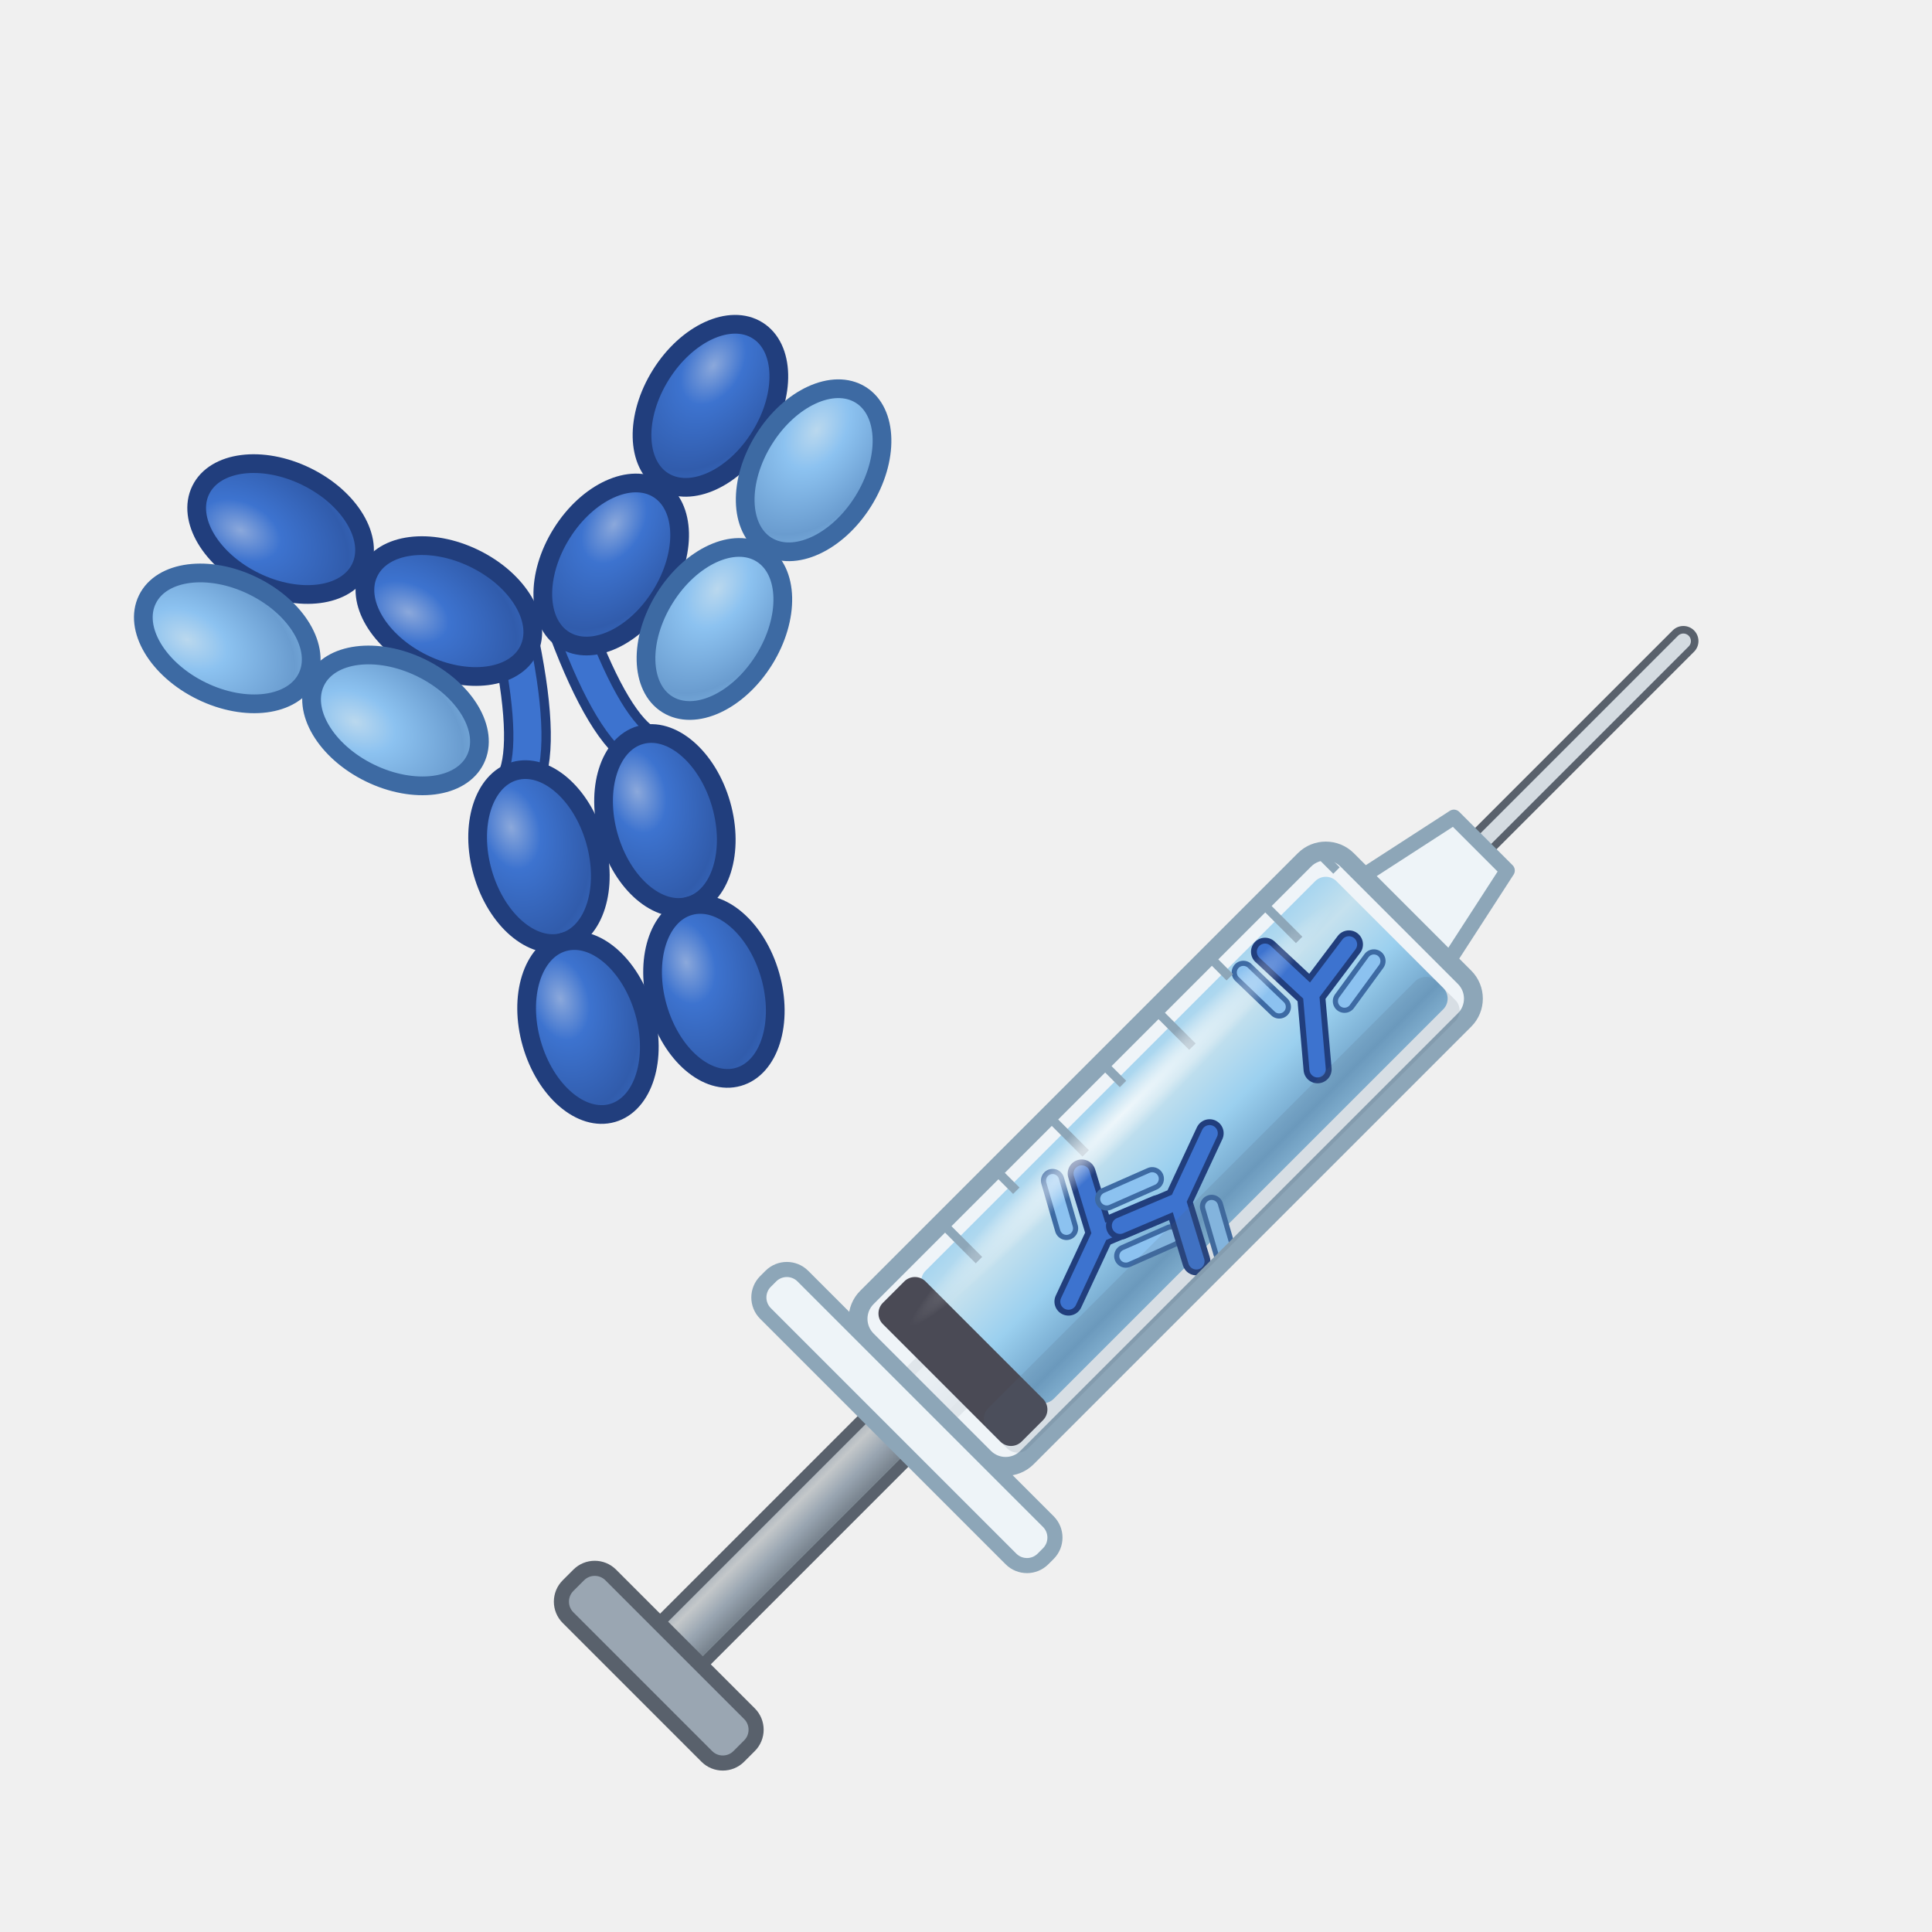
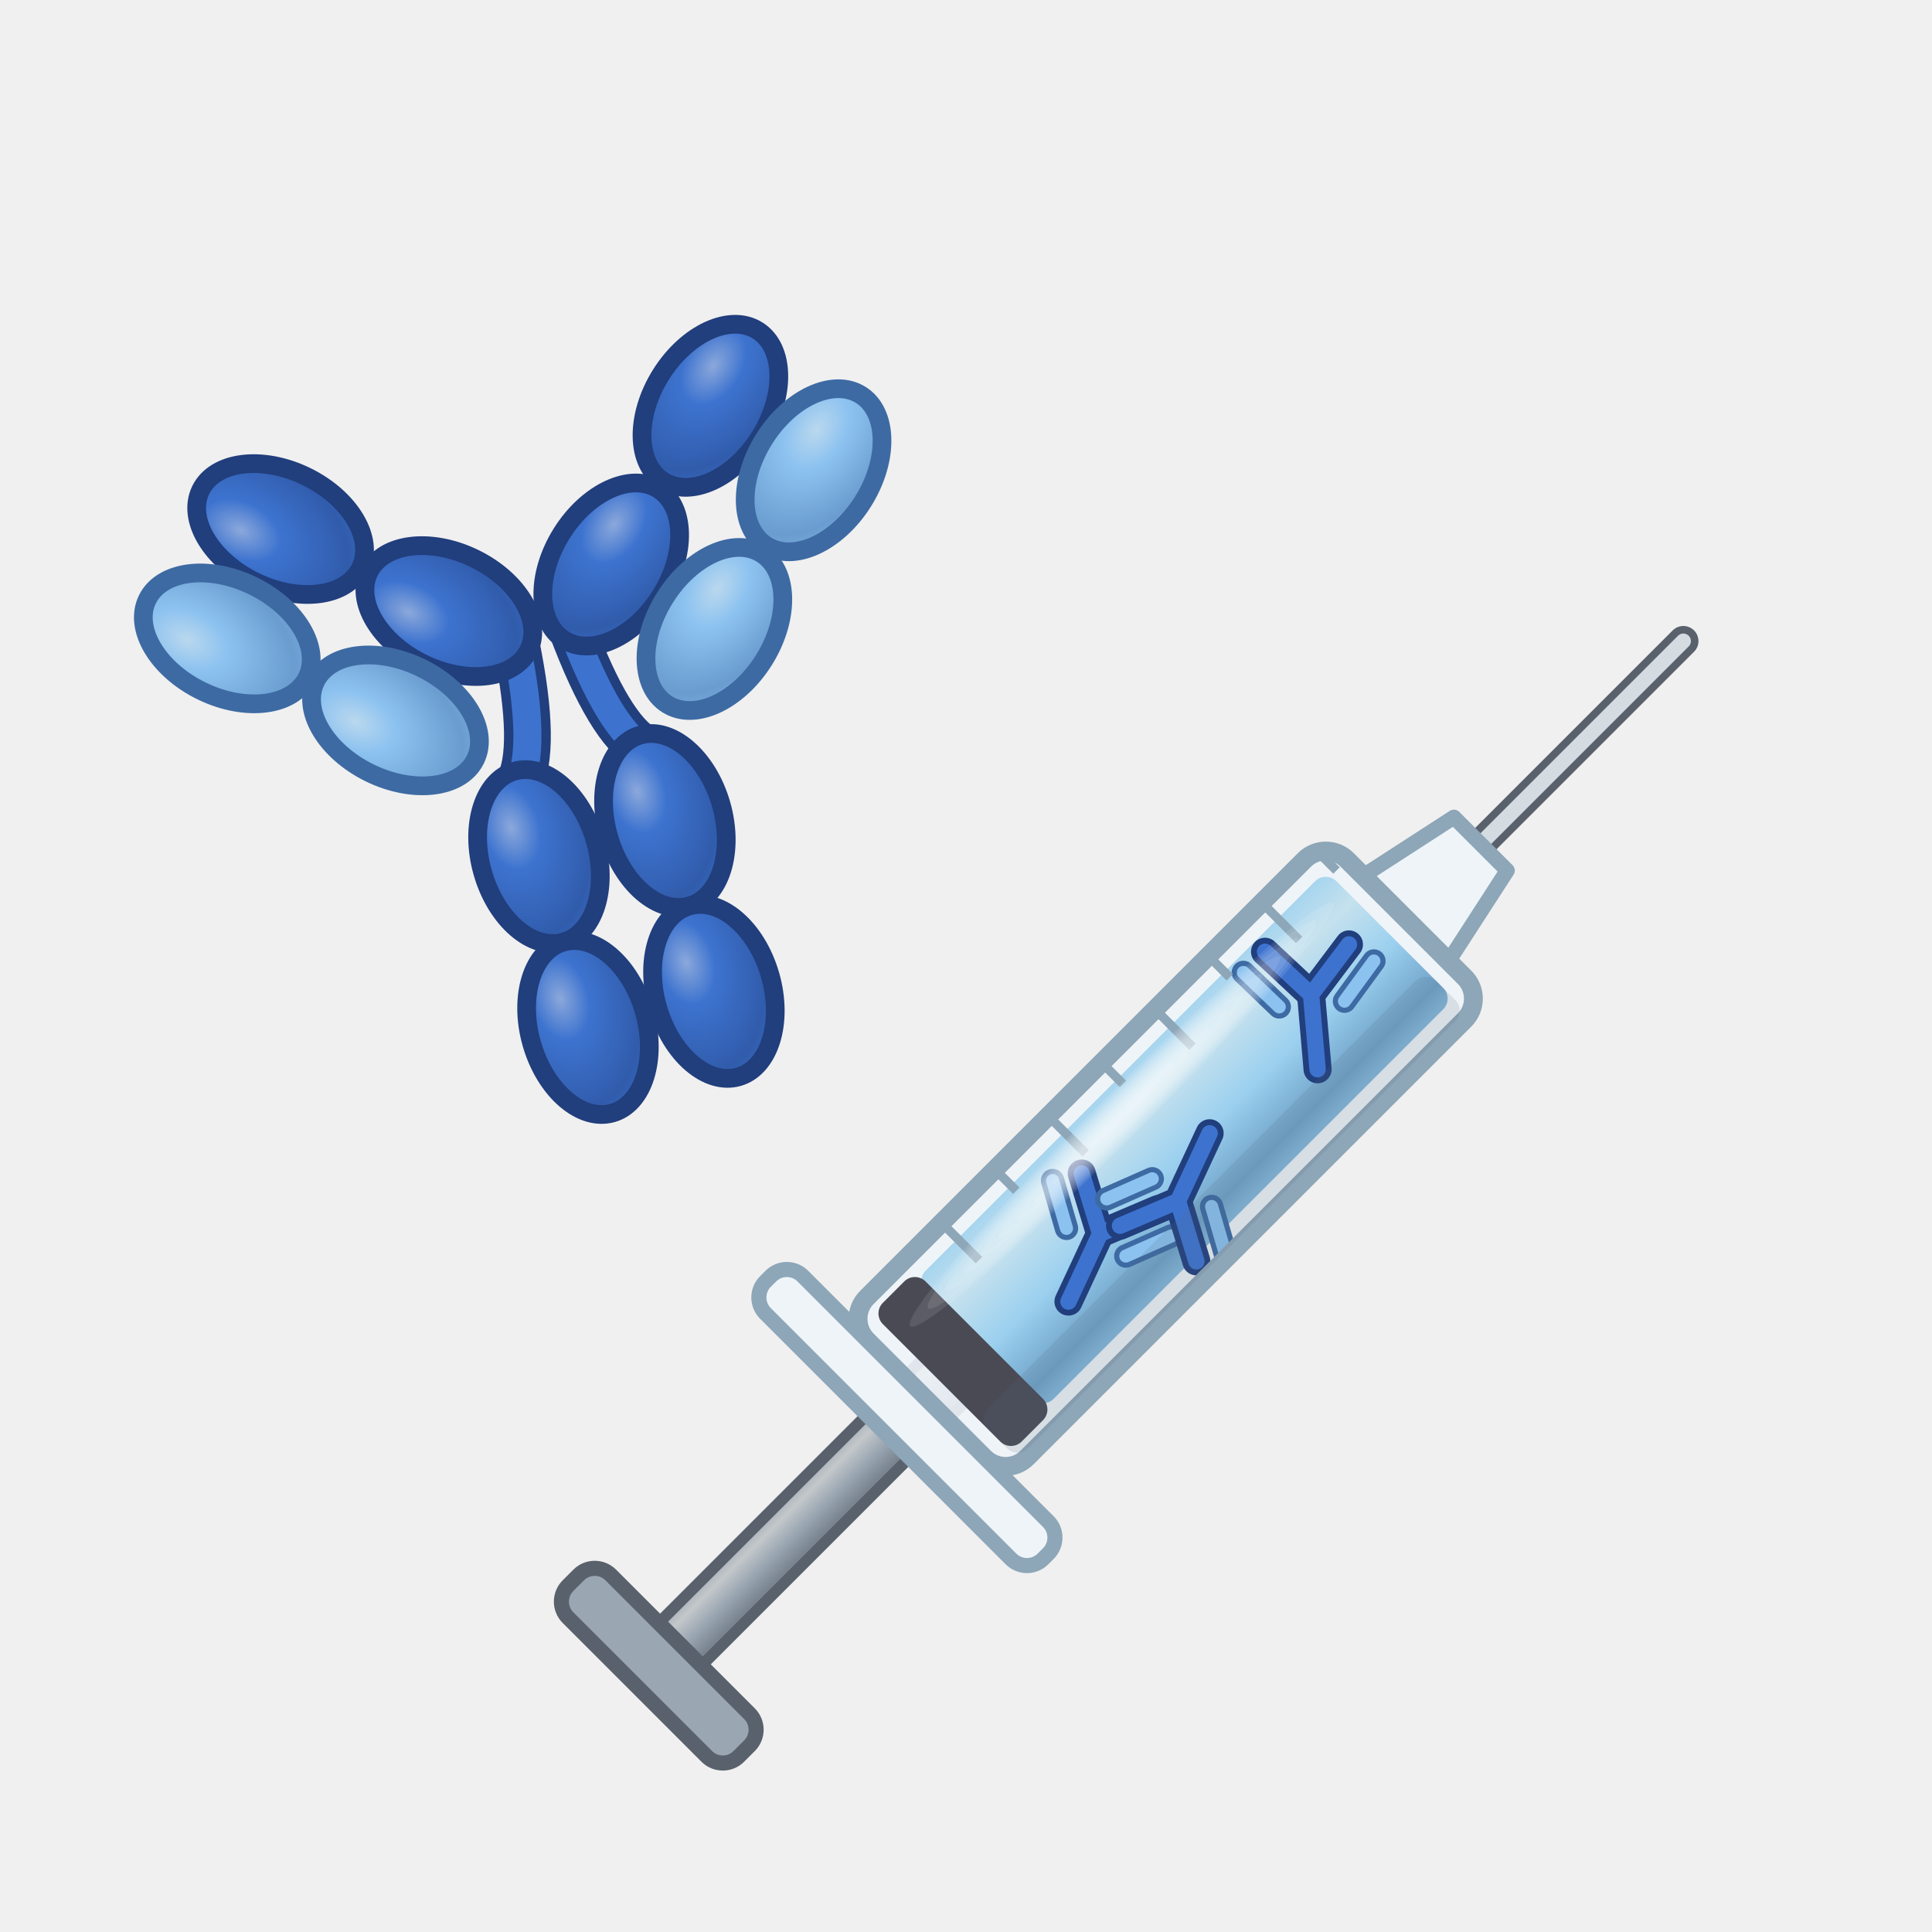
<svg xmlns="http://www.w3.org/2000/svg" viewBox="0 0 256 256" width="256" height="256" role="img" aria-labelledby="monoclonal-antibody-title">
  <defs>
    <radialGradient id="monoclonal-antibody-heavy" cx="0.34" cy="0.3" r="0.8">
+       <stop offset="0" stop-color="#3D73CF" />
      <stop offset="0" stop-color="#8ba8db" />
      <stop offset="0.3" stop-color="#3D73CF" />
      <stop offset="0.8" stop-color="#315cac" />
      <stop offset="1" stop-color="#3768bd" />
    </radialGradient>
    <radialGradient id="monoclonal-antibody-light" cx="0.34" cy="0.3" r="0.8">
+       <stop offset="0" stop-color="#8CC2F0" />
      <stop offset="0" stop-color="#bad8ee" />
      <stop offset="0.3" stop-color="#8CC2F0" />
      <stop offset="0.8" stop-color="#6a9ccf" />
      <stop offset="1" stop-color="#7bafdf" />
    </radialGradient>
    <linearGradient id="monoclonal-antibody-rod" x1="0" y1="0" x2="0" y2="1">
      <stop offset="0" stop-color="#a6b0b9" />
      <stop offset="0.22" stop-color="#c4c8ca" />
      <stop offset="0.55" stop-color="#9AA6B2" />
      <stop offset="0.88" stop-color="#79848f" />
      <stop offset="1" stop-color="#8a95a0" />
    </linearGradient>
    <linearGradient id="monoclonal-antibody-liquid" x1="0" y1="0" x2="0" y2="1">
      <stop offset="0" stop-color="#a7d5ef" />
      <stop offset="0.22" stop-color="#c5e1ee" />
      <stop offset="0.55" stop-color="#9BD0EF" />
      <stop offset="0.88" stop-color="#70a3c9" />
      <stop offset="1" stop-color="#86b9dc" />
    </linearGradient>
-     <radialGradient id="monoclonal-antibody-sheen">
-       <stop offset="0" stop-color="#fff" stop-opacity="0.75" />
-       <stop offset="1" stop-color="#fff" stop-opacity="0" />
-     </radialGradient>
  </defs>
  <g transform="translate(76 98) rotate(-16) scale(0.62)">
    <path d="M-6.16 -23.04Q-8 0 -14 6" fill="none" stroke="#213e7d" stroke-width="10" stroke-linecap="round" />
    <path d="M-6.16 -23.04Q-8 0 -14 6" fill="none" stroke="#3D73CF" stroke-width="6" stroke-linecap="round" />
    <path d="M6.16 -23.04Q8 0 14 6" fill="none" stroke="#213e7d" stroke-width="10" stroke-linecap="round" />
    <path d="M6.16 -23.04Q8 0 14 6" fill="none" stroke="#3D73CF" stroke-width="6" stroke-linecap="round" />
    <ellipse cx="-14" cy="22" rx="12.5" ry="19" transform="rotate(0 -14 22)" fill="url(#monoclonal-antibody-heavy)" stroke="#213e7d" stroke-width="4" />
    <ellipse cx="-14" cy="60" rx="12.5" ry="19" transform="rotate(0 -14 60)" fill="url(#monoclonal-antibody-heavy)" stroke="#213e7d" stroke-width="4" />
    <ellipse cx="14" cy="22" rx="12.5" ry="19" transform="rotate(0 14 22)" fill="url(#monoclonal-antibody-heavy)" stroke="#213e7d" stroke-width="4" />
    <ellipse cx="14" cy="60" rx="12.5" ry="19" transform="rotate(0 14 60)" fill="url(#monoclonal-antibody-heavy)" stroke="#213e7d" stroke-width="4" />
    <ellipse cx="-18.05" cy="-33.75" rx="12.5" ry="19" transform="rotate(-48 -18.05 -33.75)" fill="url(#monoclonal-antibody-heavy)" stroke="#213e7d" stroke-width="4" />
    <ellipse cx="-47.78" cy="-60.51" rx="12.5" ry="19" transform="rotate(-48 -47.78 -60.51)" fill="url(#monoclonal-antibody-heavy)" stroke="#213e7d" stroke-width="4" />
    <ellipse cx="18.05" cy="-33.75" rx="12.5" ry="19" transform="rotate(48 18.05 -33.75)" fill="url(#monoclonal-antibody-heavy)" stroke="#213e7d" stroke-width="4" />
    <ellipse cx="47.78" cy="-60.51" rx="12.5" ry="19" transform="rotate(48 47.78 -60.51)" fill="url(#monoclonal-antibody-heavy)" stroke="#213e7d" stroke-width="4" />
    <ellipse cx="-35.45" cy="-14.43" rx="12.5" ry="19" transform="rotate(-48 -35.45 -14.43)" fill="url(#monoclonal-antibody-light)" stroke="#3d6aa3" stroke-width="4" />
    <ellipse cx="-65.18" cy="-41.19" rx="12.5" ry="19" transform="rotate(-48 -65.18 -41.19)" fill="url(#monoclonal-antibody-light)" stroke="#3d6aa3" stroke-width="4" />
    <ellipse cx="35.45" cy="-14.43" rx="12.5" ry="19" transform="rotate(48 35.45 -14.43)" fill="url(#monoclonal-antibody-light)" stroke="#3d6aa3" stroke-width="4" />
    <ellipse cx="65.18" cy="-41.19" rx="12.5" ry="19" transform="rotate(48 65.18 -41.19)" fill="url(#monoclonal-antibody-light)" stroke="#3d6aa3" stroke-width="4" />
  </g>
  <g transform="translate(158 150) rotate(-45)">
    <rect x="-98" y="-4" width="54" height="8" fill="url(#monoclonal-antibody-rod)" stroke="#59616c" stroke-width="1.5" />
    <rect x="-104" y="-16" width="8" height="32" rx="3" fill="#9AA6B2" stroke="#59616c" stroke-width="2" />
    <line x1="52" y1="0" x2="92" y2="0" stroke="#59616c" stroke-width="4" stroke-linecap="round" />
    <line x1="52" y1="0" x2="92" y2="0" stroke="#D4DBE1" stroke-width="2" stroke-linecap="round" />
    <path d="M40 -8L54 -5L54 5L40 8Z" fill="#EEF4F8" stroke="#8DA6B8" stroke-width="2" stroke-linejoin="round" />
    <rect x="-50" y="-15" width="90" height="30" rx="4" fill="#EEF4F8" opacity="0.9" />
    <rect x="-40" y="-12" width="77" height="24" rx="2" fill="url(#monoclonal-antibody-liquid)" />
    <g transform="translate(-24 3) rotate(70) scale(0.62)" fill="none" stroke-linecap="round" stroke-linejoin="round">
      <path d="M-7 -8L-14 -16M7 -8L14 -16" stroke="#3d6aa3" stroke-width="5" />
      <path d="M-7 -8L-14 -16M7 -8L14 -16" stroke="#8CC2F0" stroke-width="2.8" />
      <path d="M0 6L0 -10M0 -10L-9 -20M0 -10L9 -20" stroke="#213e7d" stroke-width="6" />
      <path d="M0 6L0 -10M0 -10L-9 -20M0 -10L9 -20" stroke="#3D73CF" stroke-width="3.5" />
    </g>
    <g transform="translate(-2 3) rotate(-110) scale(0.62)" fill="none" stroke-linecap="round" stroke-linejoin="round">
      <path d="M-7 -8L-14 -16M7 -8L14 -16" stroke="#3d6aa3" stroke-width="5" />
      <path d="M-7 -8L-14 -16M7 -8L14 -16" stroke="#8CC2F0" stroke-width="2.8" />
      <path d="M0 6L0 -10M0 -10L-9 -20M0 -10L9 -20" stroke="#213e7d" stroke-width="6" />
      <path d="M0 6L0 -10M0 -10L-9 -20M0 -10L9 -20" stroke="#3D73CF" stroke-width="3.5" />
    </g>
    <g transform="translate(20 3) rotate(40) scale(0.62)" fill="none" stroke-linecap="round" stroke-linejoin="round">
      <path d="M-7 -8L-14 -16M7 -8L14 -16" stroke="#3d6aa3" stroke-width="5" />
      <path d="M-7 -8L-14 -16M7 -8L14 -16" stroke="#8CC2F0" stroke-width="2.8" />
      <path d="M0 6L0 -10M0 -10L-9 -20M0 -10L9 -20" stroke="#213e7d" stroke-width="6" />
      <path d="M0 6L0 -10M0 -10L-9 -20M0 -10L9 -20" stroke="#3D73CF" stroke-width="3.5" />
    </g>
    <rect x="-47" y="-13" width="8" height="26" rx="2" fill="#4A4A55" />
    <g stroke="#8DA6B8" stroke-width="1.2">
      <line x1="-32" y1="-15" x2="-32" y2="-8" />
      <line x1="-22" y1="-15" x2="-22" y2="-11" />
      <line x1="-12" y1="-15" x2="-12" y2="-8" />
      <line x1="-2" y1="-15" x2="-2" y2="-11" />
      <line x1="8" y1="-15" x2="8" y2="-8" />
      <line x1="18" y1="-15" x2="18" y2="-11" />
      <line x1="28" y1="-15" x2="28" y2="-8" />
      <line x1="38" y1="-15" x2="38" y2="-11" />
    </g>
    <rect x="-50" y="-15" width="90" height="30" rx="4" fill="none" stroke="#8DA6B8" stroke-width="2.5" />
    <rect x="-57" y="-26" width="7" height="52" rx="3" fill="#EEF4F8" stroke="#8DA6B8" stroke-width="2" />
    <rect x="-47" y="6.75" width="84" height="7.5" rx="2" fill="#52687C" opacity="0.16" />
-     <ellipse cx="-5" cy="-8.25" rx="39.6" ry="3" transform="rotate(0 -5 -8.25)" fill="url(#monoclonal-antibody-sheen)" />
+     <g fill="#fff" fill-opacity="0.101">
+       <ellipse cx="-5" cy="-8.25" rx="39.6" ry="3" />
+       <ellipse cx="-5" cy="-8.25" rx="36.27" ry="2.75" />
+       <ellipse cx="-5" cy="-8.25" rx="32.95" ry="2.5" />
+       <ellipse cx="-5" cy="-8.25" rx="29.62" ry="2.24" />
+       <ellipse cx="-5" cy="-8.25" rx="26.29" ry="1.99" />
+       <ellipse cx="-5" cy="-8.25" rx="22.97" ry="1.74" />
+       <ellipse cx="-5" cy="-8.25" rx="19.64" ry="1.49" />
+       <ellipse cx="-5" cy="-8.25" rx="16.32" ry="1.24" />
+       <ellipse cx="-5" cy="-8.25" rx="12.99" ry="0.98" />
+       <ellipse cx="-5" cy="-8.25" rx="9.66" ry="0.73" />
+       <ellipse cx="-5" cy="-8.25" rx="6.34" ry="0.48" />
+     </g>
  </g>
</svg>
